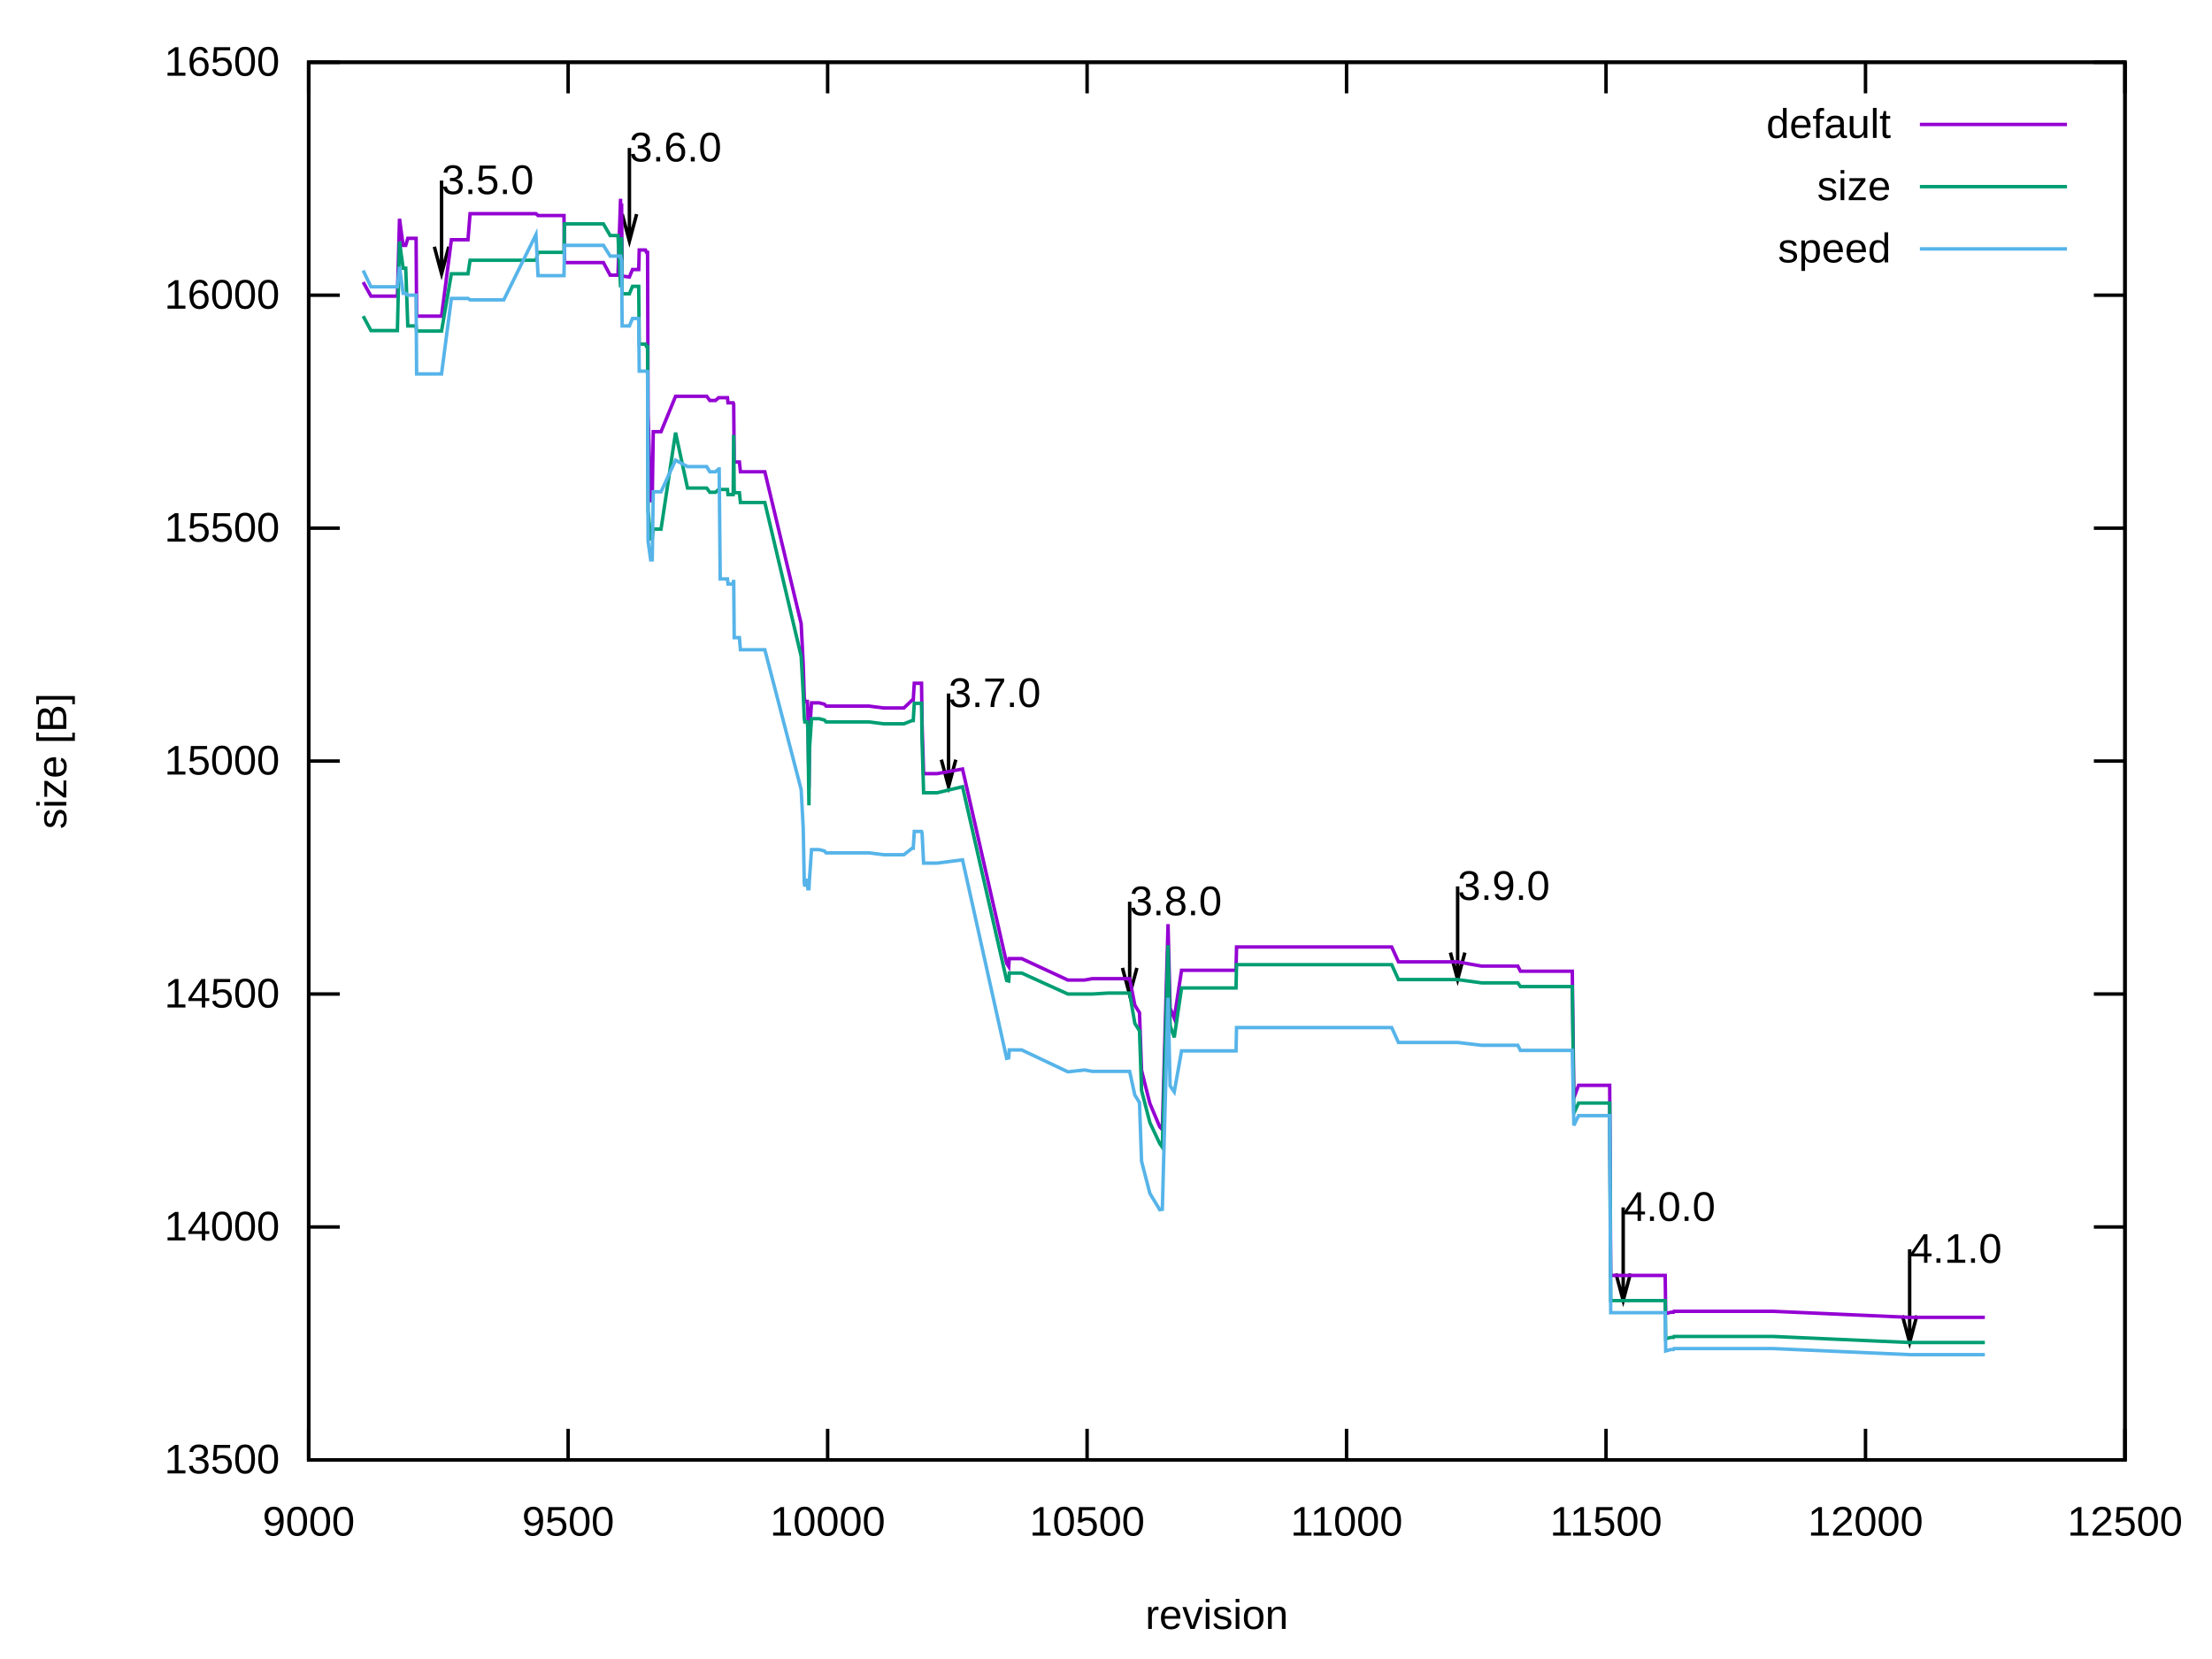
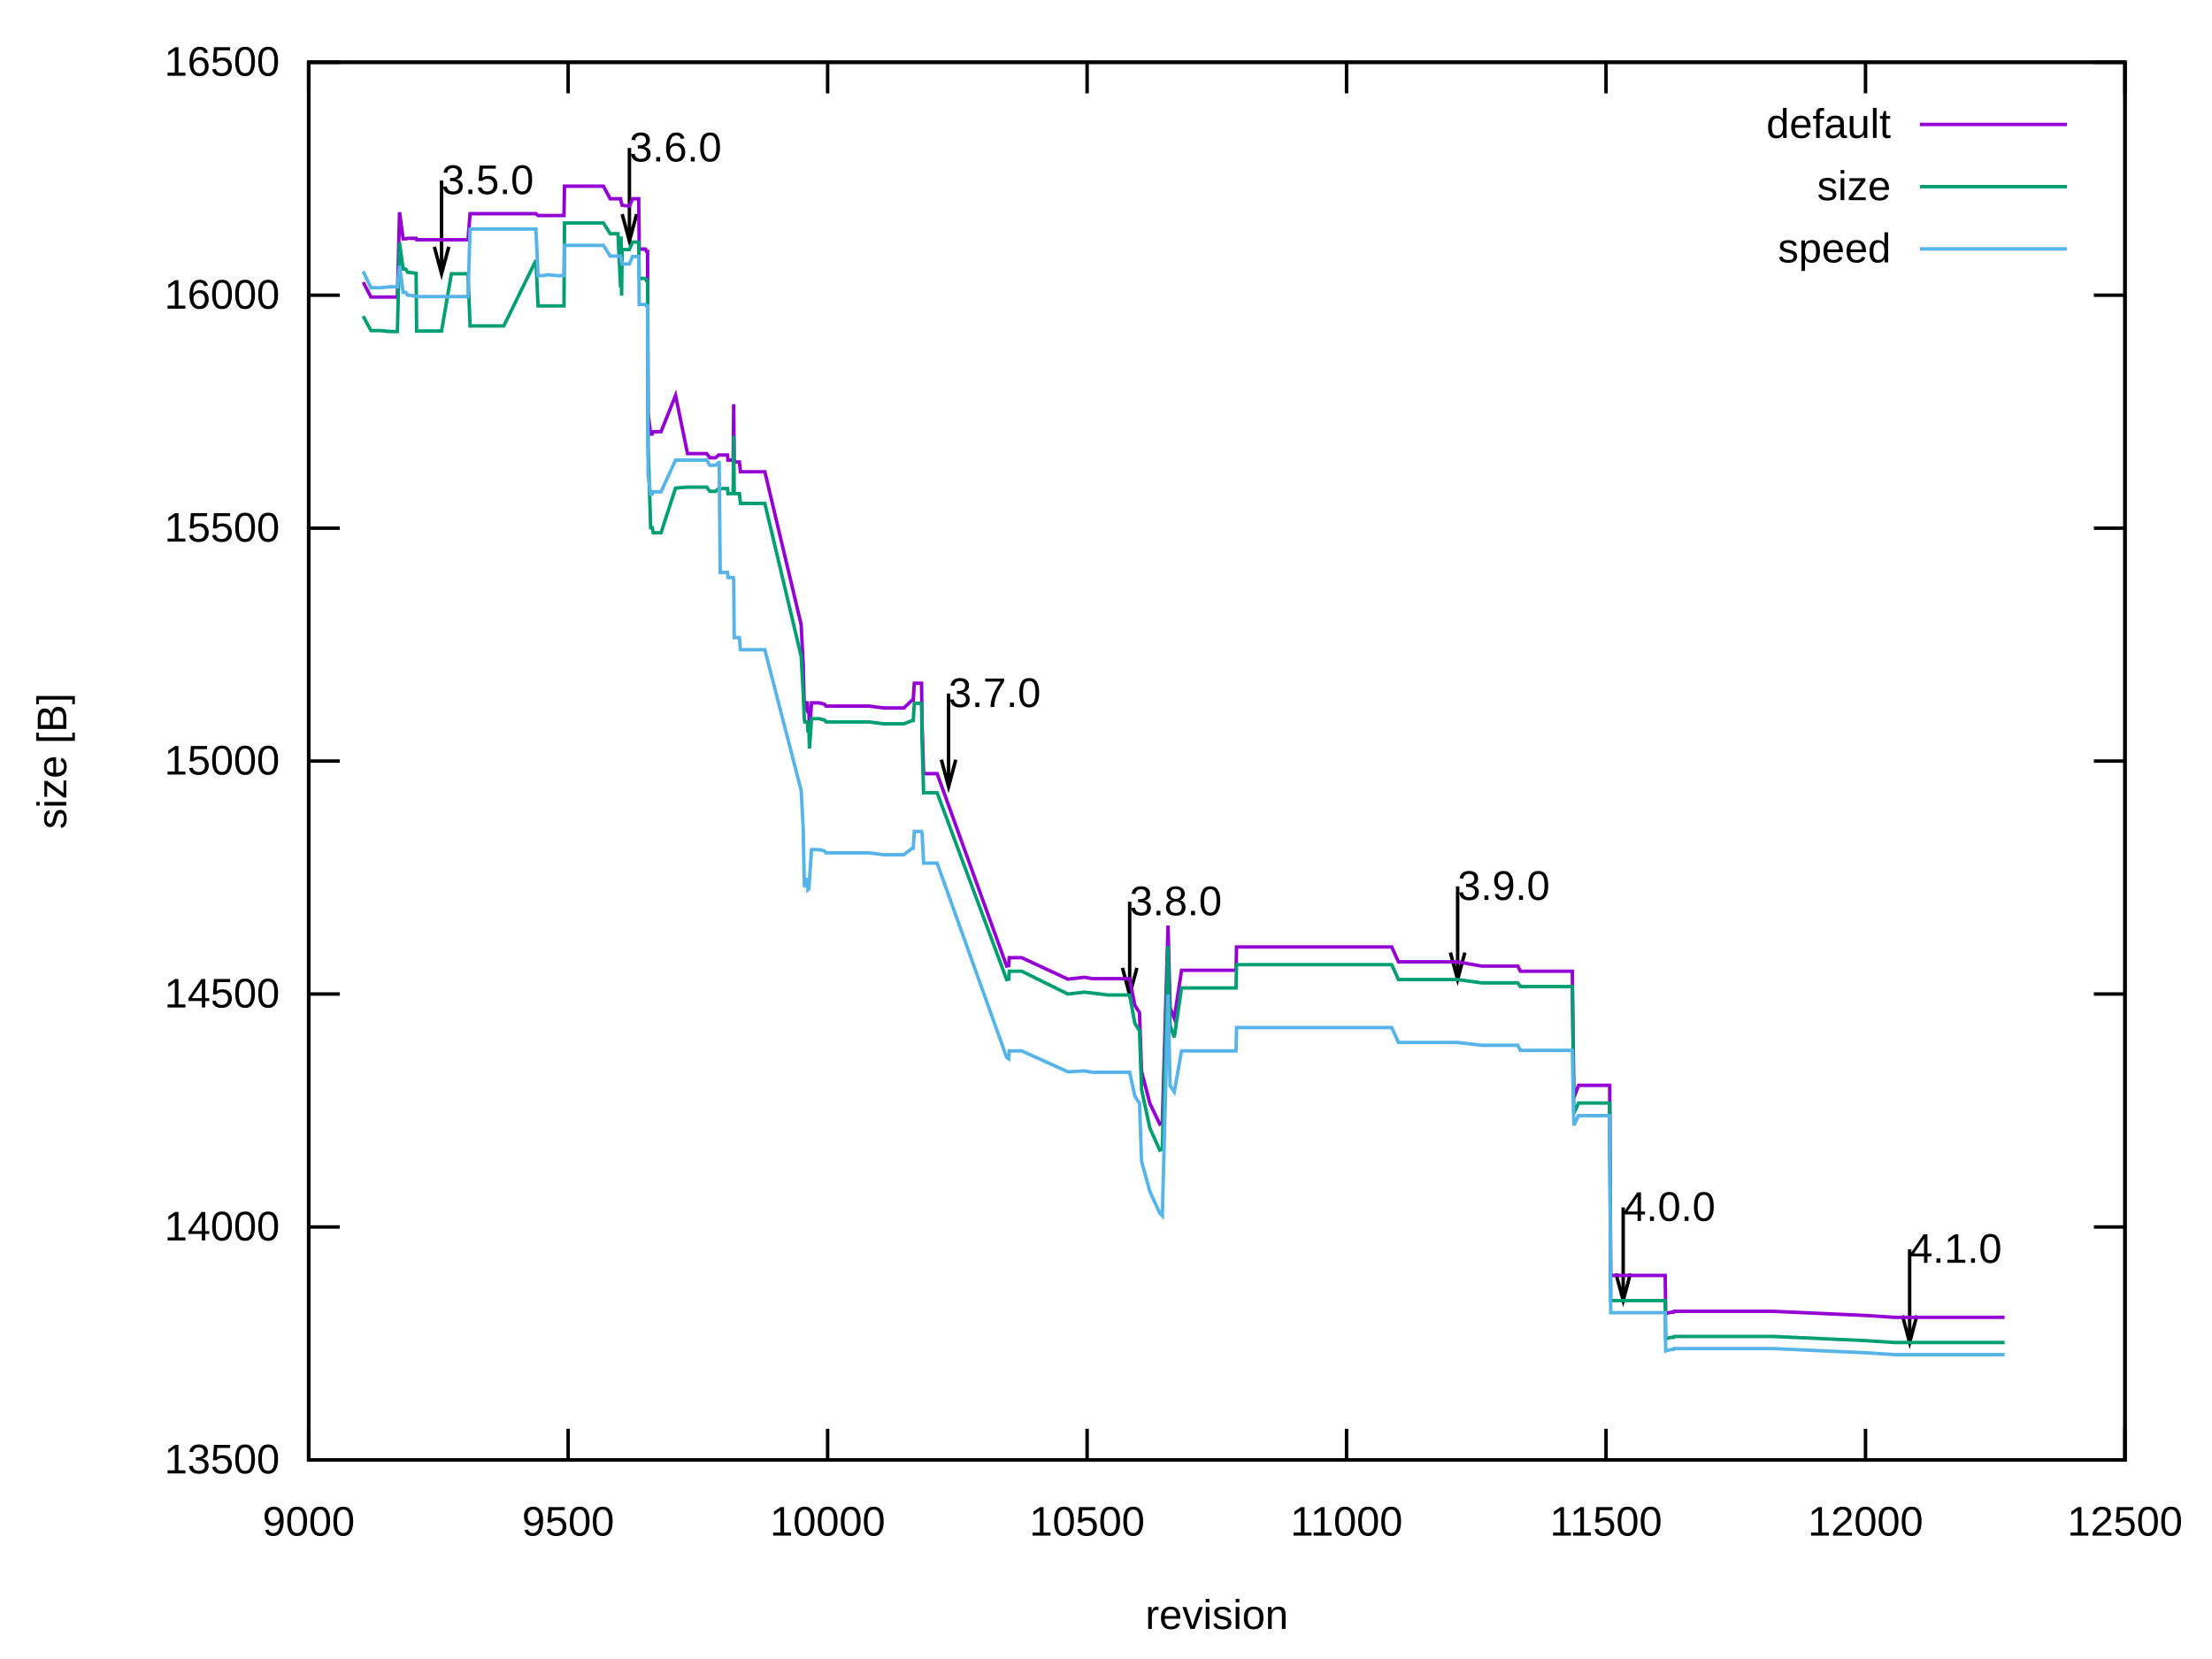
<svg xmlns="http://www.w3.org/2000/svg" xmlns:xlink="http://www.w3.org/1999/xlink" width="640" height="480" viewBox="0 0 640 480">
  <g id="gnuplot_canvas">
    <rect x="0" y="0" width="640" height="480" fill="none" />
    <defs>
      <circle id="gpDot" r="0.5" stroke-width="0.5" stroke="currentColor" />
      <path id="gpPt0" stroke-width="0.222" stroke="currentColor" d="M-1,0 h2 M0,-1 v2" />
      <path id="gpPt1" stroke-width="0.222" stroke="currentColor" d="M-1,-1 L1,1 M1,-1 L-1,1" />
      <path id="gpPt2" stroke-width="0.222" stroke="currentColor" d="M-1,0 L1,0 M0,-1 L0,1 M-1,-1 L1,1 M-1,1 L1,-1" />
      <rect id="gpPt3" stroke-width="0.222" stroke="currentColor" x="-1" y="-1" width="2" height="2" />
      <rect id="gpPt4" stroke-width="0.222" stroke="currentColor" fill="currentColor" x="-1" y="-1" width="2" height="2" />
      <circle id="gpPt5" stroke-width="0.222" stroke="currentColor" cx="0" cy="0" r="1" />
      <use xlink:href="#gpPt5" id="gpPt6" fill="currentColor" stroke="none" />
      <path id="gpPt7" stroke-width="0.222" stroke="currentColor" d="M0,-1.33 L-1.33,0.67 L1.33,0.67 z" />
      <use xlink:href="#gpPt7" id="gpPt8" fill="currentColor" stroke="none" />
      <use xlink:href="#gpPt7" id="gpPt9" stroke="currentColor" transform="rotate(180)" />
      <use xlink:href="#gpPt9" id="gpPt10" fill="currentColor" stroke="none" />
      <use xlink:href="#gpPt3" id="gpPt11" stroke="currentColor" transform="rotate(45)" />
      <use xlink:href="#gpPt11" id="gpPt12" fill="currentColor" stroke="none" />
      <path id="gpPt13" stroke-width="0.222" stroke="currentColor" d="M0,1.330 L1.265,0.411 L0.782,-1.067 L-0.782,-1.076 L-1.265,0.411 z" />
      <use xlink:href="#gpPt13" id="gpPt14" fill="currentColor" stroke="none" />
      <filter id="textbox" filterUnits="objectBoundingBox" x="0" y="0" height="1" width="1">
        <feFlood flood-color="white" flood-opacity="1" result="bgnd" />
        <feComposite in="SourceGraphic" in2="bgnd" operator="atop" />
      </filter>
      <filter id="greybox" filterUnits="objectBoundingBox" x="0" y="0" height="1" width="1">
        <feFlood flood-color="lightgrey" flood-opacity="1" result="grey" />
        <feComposite in="SourceGraphic" in2="grey" operator="atop" />
      </filter>
    </defs>
    <g fill="none" color="white" stroke="currentColor" stroke-width="1.00" stroke-linecap="butt" stroke-linejoin="miter">
</g>
    <g fill="none" color="black" stroke="currentColor" stroke-width="1.00" stroke-linecap="butt" stroke-linejoin="miter">
      <path stroke="black" d="M89.31,422.40 L98.31,422.40 M614.82,422.40 L605.82,422.40  " />
      <g transform="translate(80.92,426.30)" stroke="none" fill="black" font-family="Arial" font-size="12.00" text-anchor="end">
        <text>
          <tspan font-family="Arial"> 13500</tspan>
        </text>
      </g>
    </g>
    <g fill="none" color="black" stroke="currentColor" stroke-width="1.00" stroke-linecap="butt" stroke-linejoin="miter">
      <path stroke="black" d="M89.31,355.00 L98.31,355.00 M614.82,355.00 L605.82,355.00  " />
      <g transform="translate(80.92,358.90)" stroke="none" fill="black" font-family="Arial" font-size="12.00" text-anchor="end">
        <text>
          <tspan font-family="Arial"> 14000</tspan>
        </text>
      </g>
    </g>
    <g fill="none" color="black" stroke="currentColor" stroke-width="1.00" stroke-linecap="butt" stroke-linejoin="miter">
      <path stroke="black" d="M89.31,287.60 L98.31,287.60 M614.82,287.60 L605.82,287.60  " />
      <g transform="translate(80.92,291.50)" stroke="none" fill="black" font-family="Arial" font-size="12.00" text-anchor="end">
        <text>
          <tspan font-family="Arial"> 14500</tspan>
        </text>
      </g>
    </g>
    <g fill="none" color="black" stroke="currentColor" stroke-width="1.00" stroke-linecap="butt" stroke-linejoin="miter">
      <path stroke="black" d="M89.31,220.20 L98.31,220.20 M614.82,220.20 L605.82,220.20  " />
      <g transform="translate(80.92,224.10)" stroke="none" fill="black" font-family="Arial" font-size="12.00" text-anchor="end">
        <text>
          <tspan font-family="Arial"> 15000</tspan>
        </text>
      </g>
    </g>
    <g fill="none" color="black" stroke="currentColor" stroke-width="1.00" stroke-linecap="butt" stroke-linejoin="miter">
      <path stroke="black" d="M89.31,152.81 L98.31,152.81 M614.82,152.81 L605.82,152.81  " />
      <g transform="translate(80.92,156.71)" stroke="none" fill="black" font-family="Arial" font-size="12.00" text-anchor="end">
        <text>
          <tspan font-family="Arial"> 15500</tspan>
        </text>
      </g>
    </g>
    <g fill="none" color="black" stroke="currentColor" stroke-width="1.00" stroke-linecap="butt" stroke-linejoin="miter">
      <path stroke="black" d="M89.31,85.41 L98.31,85.41 M614.82,85.41 L605.82,85.41  " />
      <g transform="translate(80.92,89.31)" stroke="none" fill="black" font-family="Arial" font-size="12.00" text-anchor="end">
        <text>
          <tspan font-family="Arial"> 16000</tspan>
        </text>
      </g>
    </g>
    <g fill="none" color="black" stroke="currentColor" stroke-width="1.00" stroke-linecap="butt" stroke-linejoin="miter">
      <path stroke="black" d="M89.31,18.01 L98.31,18.01 M614.82,18.01 L605.82,18.01  " />
      <g transform="translate(80.92,21.91)" stroke="none" fill="black" font-family="Arial" font-size="12.00" text-anchor="end">
        <text>
          <tspan font-family="Arial"> 16500</tspan>
        </text>
      </g>
    </g>
    <g fill="none" color="black" stroke="currentColor" stroke-width="1.00" stroke-linecap="butt" stroke-linejoin="miter">
      <path stroke="black" d="M89.31,422.40 L89.31,413.40 M89.31,18.01 L89.31,27.01  " />
      <g transform="translate(89.31,444.30)" stroke="none" fill="black" font-family="Arial" font-size="12.00" text-anchor="middle">
        <text>
          <tspan font-family="Arial"> 9000</tspan>
        </text>
      </g>
    </g>
    <g fill="none" color="black" stroke="currentColor" stroke-width="1.00" stroke-linecap="butt" stroke-linejoin="miter">
      <path stroke="black" d="M164.38,422.40 L164.38,413.40 M164.38,18.01 L164.38,27.01  " />
      <g transform="translate(164.38,444.30)" stroke="none" fill="black" font-family="Arial" font-size="12.00" text-anchor="middle">
        <text>
          <tspan font-family="Arial"> 9500</tspan>
        </text>
      </g>
    </g>
    <g fill="none" color="black" stroke="currentColor" stroke-width="1.00" stroke-linecap="butt" stroke-linejoin="miter">
      <path stroke="black" d="M239.46,422.40 L239.46,413.40 M239.46,18.01 L239.46,27.01  " />
      <g transform="translate(239.46,444.30)" stroke="none" fill="black" font-family="Arial" font-size="12.00" text-anchor="middle">
        <text>
          <tspan font-family="Arial"> 10000</tspan>
        </text>
      </g>
    </g>
    <g fill="none" color="black" stroke="currentColor" stroke-width="1.00" stroke-linecap="butt" stroke-linejoin="miter">
      <path stroke="black" d="M314.53,422.40 L314.53,413.40 M314.53,18.01 L314.53,27.01  " />
      <g transform="translate(314.53,444.30)" stroke="none" fill="black" font-family="Arial" font-size="12.00" text-anchor="middle">
        <text>
          <tspan font-family="Arial"> 10500</tspan>
        </text>
      </g>
    </g>
    <g fill="none" color="black" stroke="currentColor" stroke-width="1.00" stroke-linecap="butt" stroke-linejoin="miter">
      <path stroke="black" d="M389.60,422.40 L389.60,413.40 M389.60,18.01 L389.60,27.01  " />
      <g transform="translate(389.60,444.30)" stroke="none" fill="black" font-family="Arial" font-size="12.00" text-anchor="middle">
        <text>
          <tspan font-family="Arial"> 11000</tspan>
        </text>
      </g>
    </g>
    <g fill="none" color="black" stroke="currentColor" stroke-width="1.00" stroke-linecap="butt" stroke-linejoin="miter">
      <path stroke="black" d="M464.67,422.40 L464.67,413.40 M464.67,18.01 L464.67,27.01  " />
      <g transform="translate(464.67,444.30)" stroke="none" fill="black" font-family="Arial" font-size="12.00" text-anchor="middle">
        <text>
          <tspan font-family="Arial"> 11500</tspan>
        </text>
      </g>
    </g>
    <g fill="none" color="black" stroke="currentColor" stroke-width="1.00" stroke-linecap="butt" stroke-linejoin="miter">
      <path stroke="black" d="M539.75,422.40 L539.75,413.40 M539.75,18.01 L539.75,27.01  " />
      <g transform="translate(539.75,444.30)" stroke="none" fill="black" font-family="Arial" font-size="12.00" text-anchor="middle">
        <text>
          <tspan font-family="Arial"> 12000</tspan>
        </text>
      </g>
    </g>
    <g fill="none" color="black" stroke="currentColor" stroke-width="1.00" stroke-linecap="butt" stroke-linejoin="miter">
      <path stroke="black" d="M614.82,422.40 L614.82,413.40 M614.82,18.01 L614.82,27.01  " />
      <g transform="translate(614.82,444.30)" stroke="none" fill="black" font-family="Arial" font-size="12.00" text-anchor="middle">
        <text>
          <tspan font-family="Arial"> 12500</tspan>
        </text>
      </g>
    </g>
    <g fill="none" color="black" stroke="currentColor" stroke-width="1.00" stroke-linecap="butt" stroke-linejoin="miter">
</g>
    <g fill="none" color="black" stroke="currentColor" stroke-width="1.00" stroke-linecap="butt" stroke-linejoin="miter">
      <path stroke="black" d="M89.31,18.01 L89.31,422.40 L614.82,422.40 L614.82,18.01 L89.31,18.01 Z  " />
      <g transform="translate(127.75,56.15)" stroke="none" fill="black" font-family="Arial" font-size="12.00" text-anchor="start">
        <text>
          <tspan font-family="Arial">3.5.0</tspan>
        </text>
      </g>
      <g transform="translate(182.10,46.71)" stroke="none" fill="black" font-family="Arial" font-size="12.00" text-anchor="start">
        <text>
          <tspan font-family="Arial">3.6.0</tspan>
        </text>
      </g>
      <g transform="translate(274.44,204.56)" stroke="none" fill="black" font-family="Arial" font-size="12.00" text-anchor="start">
        <text>
          <tspan font-family="Arial">3.7.0</tspan>
        </text>
      </g>
      <g transform="translate(326.84,264.81)" stroke="none" fill="black" font-family="Arial" font-size="12.00" text-anchor="start">
        <text>
          <tspan font-family="Arial">3.8.0</tspan>
        </text>
      </g>
      <g transform="translate(421.73,260.37)" stroke="none" fill="black" font-family="Arial" font-size="12.00" text-anchor="start">
        <text>
          <tspan font-family="Arial">3.9.0</tspan>
        </text>
      </g>
      <g transform="translate(469.63,353.24)" stroke="none" fill="black" font-family="Arial" font-size="12.00" text-anchor="start">
        <text>
          <tspan font-family="Arial">4.0.0</tspan>
        </text>
      </g>
      <g transform="translate(552.51,365.37)" stroke="none" fill="black" font-family="Arial" font-size="12.00" text-anchor="start">
        <text>
          <tspan font-family="Arial">4.1.0</tspan>
        </text>
      </g>
      <path stroke="black" d="M125.67,71.39 L127.76,79.20 L129.85,71.39 M127.76,52.24 L127.76,79.20 M180.02,61.95 L182.11,69.76 L184.20,61.95   M182.11,42.80 L182.11,69.76 M272.36,219.80 L274.45,227.61 L276.54,219.80 M274.45,200.65 L274.45,227.61 M324.76,280.05   L326.85,287.86 L328.94,280.05 M326.85,260.90 L326.85,287.86 M419.65,275.61 L421.74,283.41 L423.83,275.61 M421.74,256.46   L421.74,283.41 M467.55,368.48 L469.64,376.29 L471.73,368.48 M469.64,349.33 L469.64,376.29 M550.43,380.61 L552.52,388.42   L554.61,380.61 M552.52,361.46 L552.52,388.42  " />
    </g>
    <g fill="none" color="black" stroke="currentColor" stroke-width="1.00" stroke-linecap="butt" stroke-linejoin="miter">
      <g transform="translate(19.18,220.21) rotate(270)" stroke="none" fill="black" font-family="Arial" font-size="12.00" text-anchor="middle">
        <text>
          <tspan font-family="Arial">size [B]</tspan>
        </text>
      </g>
    </g>
    <g fill="none" color="black" stroke="currentColor" stroke-width="1.00" stroke-linecap="butt" stroke-linejoin="miter">
      <g transform="translate(352.06,471.30)" stroke="none" fill="black" font-family="Arial" font-size="12.00" text-anchor="middle">
        <text>
          <tspan font-family="Arial">revision</tspan>
        </text>
      </g>
    </g>
    <g fill="none" color="black" stroke="currentColor" stroke-width="1.00" stroke-linecap="butt" stroke-linejoin="miter">
</g>
    <g id="gnuplot_plot_1">
      <g fill="none" color="black" stroke="currentColor" stroke-width="1.00" stroke-linecap="butt" stroke-linejoin="miter">
        <g transform="translate(547.09,39.91)" stroke="none" fill="black" font-family="Arial" font-size="12.00" text-anchor="end">
          <text>
            <tspan font-family="Arial">default</tspan>
          </text>
        </g>
      </g>
      <g fill="none" color="black" stroke="currentColor" stroke-width="1.00" stroke-linecap="butt" stroke-linejoin="miter">
-         <path stroke="rgb(148,   0, 211)" d="M555.48,36.01 L598.04,36.01 M105.08,81.63 L107.33,85.68 L107.93,85.68 L108.38,85.68 L110.03,85.68 L112.88,85.68   L114.98,85.68 L115.59,63.30 L116.64,70.99 L117.39,70.99 L117.99,68.96 L118.29,68.96 L120.39,68.96 L120.54,91.47   L122.04,91.47 L124.29,91.47 L127.75,91.47 L130.60,69.37 L133.00,69.37 L135.40,69.37 L136.01,61.82 L137.21,61.82   L142.46,61.82 L145.76,61.82 L155.07,61.82 L155.67,62.36 L156.12,62.36 L157.18,62.36 L158.53,62.36 L161.08,62.36   L162.43,62.36 L163.18,62.36 L163.33,75.97 L164.08,75.97 L167.54,75.97 L170.39,75.97 L171.89,75.97 L174.59,75.97   L176.54,79.61 L177.75,79.61 L178.80,79.61 L179.55,57.51 L179.70,80.96 L179.85,58.85 L180.00,79.88 L182.10,80.15   L183.00,77.99 L184.20,77.99 L184.65,77.99 L184.80,77.99 L184.95,72.33 L185.10,72.33 L185.40,72.33 L186.15,72.33   L186.30,72.33 L186.75,72.33 L187.05,73.01 L187.36,73.01 L187.51,119.92 L188.26,144.85 L188.71,144.85 L189.01,124.90   L189.16,124.90 L189.31,124.90 L191.26,124.90 L195.46,114.66 L198.92,114.66 L200.42,114.66 L201.47,114.66 L202.07,114.66   L203.57,114.66 L204.02,114.66 L204.17,114.66 L204.32,114.66 L204.47,114.66 L205.37,115.87 L207.02,115.87 L207.93,115.06   L208.08,115.06 L208.38,115.06 L208.98,115.06 L209.88,115.06 L210.48,115.06 L210.63,116.55 L211.68,116.55 L212.13,116.55   L212.28,116.95 L212.43,133.67 L213.93,133.67 L214.23,136.50 L214.83,136.50 L221.29,136.50 L231.80,180.44 L232.40,192.17   L232.70,201.87 L232.85,202.95 L233.60,202.95 L233.75,205.92 L234.05,227.89 L234.20,211.98 L234.80,203.36 L235.85,203.36   L237.05,203.36 L238.55,203.76 L239.01,204.30 L239.46,204.30 L242.01,204.30 L246.66,204.30 L248.16,204.30 L249.82,204.30   L250.27,204.30 L251.02,204.30 L251.47,204.30 L255.67,204.84 L258.07,204.84 L261.53,204.84 L263.93,202.55 L264.23,202.55   L264.53,197.69 L265.58,197.69 L266.63,197.69 L266.78,209.42 L267.23,223.84 L268.28,223.84 L270.84,223.84 L271.14,223.84   L278.49,222.50 L291.26,278.71 L291.86,279.65 L292.01,277.36 L294.41,277.36 L294.56,277.36 L295.61,277.36 L308.97,283.56   L313.78,283.56 L316.03,283.16 L320.53,283.16 L323.24,283.16 L326.84,283.16 L328.34,290.84 L329.69,293.00 L330.29,309.71   L332.70,319.28 L335.55,326.02 L336.30,326.83 L337.95,267.38 L338.55,291.65 L339.75,294.61 L341.86,280.73 L355.82,280.73   L356.87,280.73 L357.47,280.73 L357.62,280.73 L357.77,273.99 L358.07,273.99 L359.57,273.99 L374.59,273.99 L383.60,273.99   L385.70,273.99 L402.66,273.99 L404.62,278.30 L412.12,278.30 L421.73,278.30 L428.64,279.52 L439.15,279.52 L439.90,281.00   L445.31,281.00 L454.91,281.00 L455.37,317.66 L456.72,314.02 L465.73,314.02 L466.03,369.02 L469.63,369.02 L477.59,369.02   L481.79,369.02 L481.94,380.07 L483.44,379.67 L484.19,379.67 L484.34,379.40 L485.24,379.40 L485.39,379.40 L498.01,379.40   L513.02,379.40 L552.51,381.15 L554.46,381.15 L556.86,381.15 L557.91,381.15 L561.67,381.15 L563.62,381.15 L565.57,381.15   L571.43,381.15 L574.28,381.15  " />
+         <path stroke="rgb(148,   0, 211)" d="M555.48,36.01 L598.04,36.01 M105.08,81.63 L107.33,85.95 L107.93,85.95 L108.38,85.95 L110.03,85.95 L112.88,85.95   L114.98,85.95 L115.59,61.41 L116.64,69.10 L117.39,69.10 L117.99,68.96 L118.29,68.96 L120.39,68.96 L120.54,69.37   L122.04,69.37 L124.29,69.37 L127.75,69.37 L130.60,69.37 L133.00,69.37 L135.40,69.37 L136.01,61.82 L137.21,61.82   L142.46,61.82 L145.76,61.82 L155.07,61.82 L155.67,62.36 L156.12,62.36 L157.18,62.36 L158.53,62.36 L161.08,62.36   L162.43,62.36 L163.18,62.36 L163.33,53.87 L164.08,53.87 L167.54,53.87 L170.39,53.87 L171.89,53.87 L174.59,53.87   L176.54,57.51 L177.75,57.51 L178.80,57.51 L179.55,57.51 L179.70,58.31 L179.85,58.85 L180.00,59.39 L182.10,59.66   L183.00,57.51 L184.20,57.51 L184.65,57.51 L184.80,57.51 L184.95,72.06 L185.10,72.06 L185.40,72.06 L186.15,72.06   L186.30,72.06 L186.75,72.06 L187.05,72.74 L187.36,72.74 L187.51,119.65 L188.26,125.58 L188.71,125.58 L189.01,124.90   L189.16,124.90 L189.31,124.90 L191.26,124.90 L195.46,114.39 L198.92,131.24 L200.42,131.24 L201.47,131.24 L202.07,131.24   L203.57,131.24 L204.02,131.24 L204.17,131.24 L204.32,131.24 L204.47,131.24 L205.37,132.45 L207.02,132.45 L207.93,131.64   L208.08,131.64 L208.38,131.64 L208.98,131.64 L209.88,131.64 L210.48,131.64 L210.63,133.13 L211.68,133.13 L212.13,133.13   L212.28,116.95 L212.43,133.67 L213.93,133.67 L214.23,136.50 L214.83,136.50 L221.29,136.50 L231.80,180.71 L232.40,192.44   L232.70,204.57 L232.85,205.65 L233.60,202.95 L233.75,205.92 L234.05,205.92 L234.20,211.98 L234.80,203.36 L235.85,203.36   L237.05,203.36 L238.55,203.76 L239.01,204.30 L239.46,204.30 L242.01,204.30 L246.66,204.30 L248.16,204.30 L249.82,204.30   L250.27,204.30 L251.02,204.30 L251.47,204.30 L255.67,204.84 L258.07,204.84 L261.53,204.84 L263.93,202.55 L264.23,202.55   L264.53,197.69 L265.58,197.69 L266.63,197.69 L266.78,209.42 L267.23,223.84 L268.28,223.84 L270.84,223.84 L271.14,223.84   L291.26,279.52 L291.86,279.38 L292.01,277.09 L294.41,277.09 L294.56,277.09 L295.61,277.09 L308.97,283.29 L313.78,282.75   L316.03,283.16 L320.53,283.16 L323.24,283.16 L326.84,283.16 L328.34,290.84 L329.69,293.00 L330.29,309.98 L332.70,319.28   L335.55,325.21 L336.30,324.67 L337.95,267.79 L338.55,291.65 L339.75,294.61 L341.86,280.73 L355.82,280.73 L356.87,280.73   L357.47,280.73 L357.62,280.73 L357.77,273.99 L358.07,273.99 L359.57,273.99 L374.59,273.99 L383.60,273.99 L385.70,273.99   L402.66,273.99 L404.62,278.30 L412.12,278.30 L421.73,278.30 L428.64,279.52 L439.15,279.52 L439.90,281.00 L445.31,281.00   L454.91,281.00 L455.37,317.66 L456.72,314.02 L465.73,314.02 L466.03,369.02 L469.63,369.02 L477.59,369.02 L481.79,369.02   L481.94,380.07 L483.44,379.67 L484.19,379.67 L484.34,379.40 L485.24,379.40 L485.39,379.40 L498.01,379.40 L513.02,379.40   L539.90,380.61 L548.16,381.15 L552.51,381.15 L554.46,381.15 L554.76,381.15 L555.06,381.15 L555.66,381.15 L556.11,381.15   L556.86,381.15 L557.91,381.15 L561.67,381.15 L563.62,381.15 L565.57,381.15 L571.43,381.15 L574.28,381.15 L576.38,381.15   L578.48,381.15 L579.99,381.15  " />
      </g>
    </g>
    <g id="gnuplot_plot_2">
      <g fill="none" color="black" stroke="currentColor" stroke-width="1.00" stroke-linecap="butt" stroke-linejoin="miter">
        <g transform="translate(547.09,57.91)" stroke="none" fill="black" font-family="Arial" font-size="12.00" text-anchor="end">
          <text>
            <tspan font-family="Arial">size</tspan>
          </text>
        </g>
      </g>
      <g fill="none" color="black" stroke="currentColor" stroke-width="1.00" stroke-linecap="butt" stroke-linejoin="miter">
-         <path stroke="rgb(  0, 158, 115)" d="M555.48,54.01 L598.04,54.01 M105.08,91.47 L107.33,95.65 L107.93,95.65 L108.38,95.65 L110.03,95.65 L112.88,95.65   L114.98,95.65 L115.59,69.91 L116.64,77.59 L117.39,77.59 L117.99,94.30 L118.29,94.30 L120.39,94.30 L120.54,95.79   L122.04,95.79 L124.29,95.79 L127.75,95.79 L130.60,79.21 L133.00,79.21 L135.40,79.21 L136.01,75.30 L137.21,75.30   L142.46,75.30 L145.76,75.30 L155.07,75.30 L155.67,73.01 L156.12,73.01 L157.18,73.01 L158.53,73.01 L161.08,73.01   L162.43,73.01 L163.18,73.01 L163.33,64.78 L164.08,64.78 L167.54,64.78 L170.39,64.78 L171.89,64.78 L174.59,64.78   L176.54,68.15 L177.75,68.15 L178.80,68.15 L179.55,83.12 L179.70,68.69 L179.85,69.23 L180.00,85.00 L182.10,85.00   L183.00,82.85 L184.20,82.85 L184.65,82.85 L184.80,82.85 L184.95,99.56 L185.10,99.56 L185.40,99.56 L186.15,99.56   L186.30,99.56 L186.75,99.56 L187.05,100.24 L187.36,100.24 L187.51,147.82 L188.26,155.91 L188.71,155.91 L189.01,153.08   L189.16,153.08 L189.31,153.08 L191.26,153.08 L195.46,125.17 L198.92,141.21 L200.42,141.21 L201.47,141.21 L202.07,141.21   L203.57,141.21 L204.02,141.21 L204.17,141.21 L204.32,141.21 L204.47,141.21 L205.37,142.43 L207.02,142.43 L207.93,141.62   L208.08,141.62 L208.38,141.62 L208.98,141.62 L209.88,141.62 L210.48,141.62 L210.63,143.10 L211.68,143.10 L212.13,143.10   L212.28,125.85 L212.43,142.56 L213.93,142.56 L214.23,145.39 L214.83,145.39 L221.29,145.39 L231.80,189.88 L232.40,200.66   L232.70,207.80 L232.85,208.88 L233.60,208.88 L233.75,211.44 L234.05,233.01 L234.20,216.84 L234.80,207.94 L235.85,207.94   L237.05,207.94 L238.55,208.34 L239.01,208.88 L239.46,208.88 L242.01,208.88 L246.66,208.88 L248.16,208.88 L249.82,208.88   L250.27,208.88 L251.02,208.88 L251.47,208.88 L255.67,209.42 L258.07,209.42 L261.53,209.42 L263.93,208.48 L264.23,208.48   L264.53,203.49 L265.58,203.49 L266.63,203.49 L266.78,214.27 L267.23,229.37 L268.28,229.37 L270.84,229.37 L271.14,229.37   L278.49,227.62 L291.26,283.69 L291.86,283.83 L292.01,281.54 L294.41,281.54 L294.56,281.54 L295.61,281.54 L308.97,287.60   L313.78,287.60 L316.03,287.60 L320.53,287.33 L323.24,287.33 L326.84,287.33 L328.34,296.10 L329.69,298.25 L330.29,315.51   L332.70,324.81 L335.55,330.87 L336.30,331.95 L337.95,273.45 L338.55,296.77 L339.75,300.14 L341.86,285.85 L355.82,285.85   L356.87,285.85 L357.47,285.85 L357.62,285.85 L357.77,279.11 L358.07,279.11 L359.57,279.11 L374.59,279.11 L383.60,279.11   L385.70,279.11 L402.66,279.11 L404.62,283.42 L412.12,283.42 L421.73,283.42 L428.64,284.37 L439.15,284.37 L439.90,285.45   L445.31,285.45 L454.91,285.45 L455.37,322.11 L456.72,319.15 L465.73,319.15 L466.03,376.30 L469.63,376.30 L477.59,376.30   L481.79,376.30 L481.94,387.35 L483.44,386.95 L484.19,386.95 L484.34,386.68 L485.24,386.68 L485.39,386.68 L498.01,386.68   L513.02,386.68 L552.51,388.43 L554.46,388.43 L556.86,388.43 L557.91,388.43 L561.67,388.43 L563.62,388.43 L565.57,388.43   L571.43,388.43 L574.28,388.43  " />
+         <path stroke="rgb(  0, 158, 115)" d="M555.48,54.01 L598.04,54.01 M105.08,91.47 L107.33,95.65 L107.93,95.65 L108.38,95.65 L110.03,95.65 L112.88,95.92   L114.98,95.92 L115.59,70.18 L116.64,77.86 L117.39,77.86 L117.99,78.80 L118.29,78.80 L120.39,79.07 L120.54,95.79   L122.04,95.79 L124.29,95.79 L127.75,95.79 L130.60,79.21 L133.00,79.21 L135.40,79.21 L136.01,94.30 L137.21,94.30   L142.46,94.30 L145.76,94.30 L155.07,75.30 L155.67,88.51 L156.12,88.51 L157.18,88.51 L158.53,88.51 L161.08,88.51   L162.43,88.51 L163.18,88.51 L163.33,64.51 L164.08,64.51 L167.54,64.51 L170.39,64.51 L171.89,64.51 L174.59,64.51   L176.54,67.62 L177.75,67.62 L178.80,67.62 L179.55,83.12 L179.70,68.42 L179.85,85.54 L180.00,72.20 L182.10,72.20   L183.00,70.04 L184.20,70.04 L184.65,70.04 L184.80,70.04 L184.95,80.56 L185.10,80.56 L185.40,80.56 L186.15,80.56   L186.30,80.56 L186.75,80.56 L187.05,81.23 L187.36,81.23 L187.51,128.81 L188.26,152.67 L188.71,152.67 L189.01,154.15   L189.16,154.15 L189.31,154.15 L191.26,154.15 L195.46,141.21 L198.92,140.94 L200.42,140.94 L201.47,140.94 L202.07,140.94   L203.57,140.94 L204.02,140.94 L204.17,140.94 L204.32,140.94 L204.47,140.94 L205.37,142.16 L207.02,142.16 L207.93,141.35   L208.08,141.35 L208.38,141.35 L208.98,141.35 L209.88,141.35 L210.48,141.35 L210.63,142.83 L211.68,142.83 L212.13,142.83   L212.28,126.12 L212.43,142.83 L213.93,142.83 L214.23,145.66 L214.83,145.66 L221.29,145.66 L231.80,189.88 L232.40,200.66   L232.70,207.80 L232.85,208.88 L233.60,208.88 L233.75,211.44 L234.05,211.44 L234.20,216.57 L234.80,207.94 L235.85,207.94   L237.05,207.94 L238.55,208.34 L239.01,208.88 L239.46,208.88 L242.01,208.88 L246.66,208.88 L248.16,208.88 L249.82,208.88   L250.27,208.88 L251.02,208.88 L251.47,208.88 L255.67,209.42 L258.07,209.42 L261.53,209.42 L263.93,208.48 L264.23,208.48   L264.53,203.49 L265.58,203.49 L266.63,203.49 L266.78,214.27 L267.23,229.37 L268.28,229.37 L270.84,229.37 L271.14,229.37   L291.26,283.42 L291.86,283.29 L292.01,281.00 L294.41,281.00 L294.56,281.00 L295.61,281.00 L308.97,287.60 L313.78,287.06   L316.03,287.33 L320.53,287.87 L323.24,287.87 L326.84,287.87 L328.34,296.10 L329.69,298.25 L330.29,315.24 L332.70,326.42   L335.55,332.76 L336.30,332.49 L337.95,273.72 L338.55,296.77 L339.75,300.14 L341.86,285.85 L355.82,285.85 L356.87,285.85   L357.47,285.85 L357.62,285.85 L357.77,279.11 L358.07,279.11 L359.57,279.11 L374.59,279.11 L383.60,279.11 L385.70,279.11   L402.66,279.11 L404.62,283.42 L412.12,283.42 L421.73,283.42 L428.64,284.37 L439.15,284.37 L439.90,285.45 L445.31,285.45   L454.91,285.45 L455.37,322.11 L456.72,319.15 L465.73,319.15 L466.03,376.30 L469.63,376.30 L477.59,376.30 L481.79,376.30   L481.94,387.35 L483.44,386.95 L484.19,386.95 L484.34,386.68 L485.24,386.68 L485.39,386.68 L498.01,386.68 L513.02,386.68   L539.90,387.89 L548.16,388.43 L552.51,388.43 L554.46,388.43 L554.76,388.43 L555.06,388.43 L555.66,388.43 L556.11,388.43   L556.86,388.43 L557.91,388.43 L561.67,388.43 L563.62,388.43 L565.57,388.43 L571.43,388.43 L574.28,388.43 L576.38,388.43   L578.48,388.43 L579.99,388.43  " />
      </g>
    </g>
    <g id="gnuplot_plot_3">
      <g fill="none" color="black" stroke="currentColor" stroke-width="1.00" stroke-linecap="butt" stroke-linejoin="miter">
        <g transform="translate(547.09,75.91)" stroke="none" fill="black" font-family="Arial" font-size="12.00" text-anchor="end">
          <text>
            <tspan font-family="Arial">speed</tspan>
          </text>
        </g>
      </g>
      <g fill="none" color="black" stroke="currentColor" stroke-width="1.00" stroke-linecap="butt" stroke-linejoin="miter">
-         <path stroke="rgb( 86, 180, 233)" d="M555.48,72.01 L598.04,72.01 M105.08,78.26 L107.33,82.98 L107.93,82.98 L108.38,82.98 L110.03,82.98 L112.88,82.98   L114.98,82.98 L115.59,77.19 L116.64,84.87 L117.39,84.87 L117.99,85.41 L118.29,85.41 L120.39,85.41 L120.54,108.19   L122.04,108.19 L124.29,108.19 L127.75,108.19 L130.60,86.35 L133.00,86.35 L135.40,86.35 L136.01,86.76 L137.21,86.76   L142.46,86.76 L145.76,86.76 L155.07,67.88 L155.67,79.75 L156.12,79.75 L157.18,79.75 L158.53,79.75 L161.08,79.75   L162.43,79.75 L163.18,79.75 L163.33,70.99 L164.08,70.99 L167.54,70.99 L170.39,70.99 L171.89,70.99 L174.59,70.99   L176.54,74.09 L177.75,74.09 L178.80,74.09 L179.55,74.09 L179.70,74.89 L179.85,75.43 L180.00,94.30 L182.10,94.30   L183.00,92.15 L184.20,92.15 L184.65,92.15 L184.80,92.15 L184.95,107.38 L185.10,107.38 L185.40,107.38 L186.15,107.38   L186.30,107.38 L186.75,107.38 L187.05,107.51 L187.36,107.51 L187.51,156.58 L188.26,161.97 L188.71,161.97 L189.01,142.29   L189.16,142.29 L189.31,142.29 L191.26,142.29 L195.46,133.13 L198.92,135.01 L200.42,135.01 L201.47,135.01 L202.07,135.01   L203.57,135.01 L204.02,135.01 L204.17,135.01 L204.32,135.01 L204.47,135.01 L205.37,136.50 L207.02,136.50 L207.93,135.69   L208.08,135.69 L208.38,167.50 L208.98,167.50 L209.88,167.50 L210.48,167.50 L210.63,168.98 L211.68,168.98 L212.13,168.98   L212.28,167.77 L212.43,184.48 L213.93,184.48 L214.23,187.99 L214.83,187.99 L221.29,187.99 L231.80,228.43 L232.40,239.62   L232.70,255.39 L232.85,256.47 L233.60,254.31 L233.75,257.14 L234.05,257.14 L234.20,254.44 L234.80,245.82 L235.85,245.82   L237.05,245.82 L238.55,246.22 L239.01,246.76 L239.46,246.76 L242.01,246.76 L246.66,246.76 L248.16,246.76 L249.82,246.76   L250.27,246.76 L251.02,246.76 L251.47,246.76 L255.67,247.30 L258.07,247.30 L261.53,247.30 L263.93,245.41 L264.23,245.41   L264.53,240.56 L265.58,240.56 L266.63,240.56 L266.78,240.96 L267.23,249.73 L268.28,249.73 L270.84,249.73 L271.14,249.73   L278.49,248.78 L291.26,306.21 L291.86,306.07 L292.01,303.78 L294.41,303.78 L294.56,303.78 L295.61,303.78 L308.97,310.11   L313.78,309.58 L316.03,309.98 L320.53,309.98 L323.24,309.98 L326.84,309.98 L328.34,316.85 L329.69,319.01 L330.29,336.00   L332.70,345.30 L335.55,350.01 L336.30,349.88 L337.95,288.68 L338.55,314.16 L339.75,315.91 L341.86,304.05 L355.82,304.05   L356.87,304.05 L357.47,304.05 L357.62,304.05 L357.77,297.31 L358.07,297.31 L359.57,297.31 L374.59,297.31 L383.60,297.31   L385.70,297.31 L402.66,297.31 L404.62,301.62 L412.12,301.62 L421.73,301.62 L428.64,302.43 L439.15,302.43 L439.90,303.91   L445.31,303.91 L454.91,303.91 L455.37,325.62 L456.72,322.79 L465.73,322.79 L466.03,379.80 L469.63,379.80 L477.59,379.80   L481.79,379.80 L481.94,390.86 L483.44,390.45 L484.19,390.45 L484.34,390.18 L485.24,390.18 L485.39,390.18 L498.01,390.18   L513.02,390.18 L552.51,391.94 L554.46,391.94 L556.86,391.94 L557.91,391.94 L561.67,391.94 L563.62,391.94 L565.57,391.94   L571.43,391.94 L574.28,391.94  " />
+         <path stroke="rgb( 86, 180, 233)" d="M555.48,72.01 L598.04,72.01 M105.08,78.53 L107.33,83.25 L107.93,83.25 L108.38,83.25 L110.03,83.25 L112.88,82.98   L114.98,82.98 L115.59,76.92 L116.64,84.60 L117.39,84.60 L117.99,85.41 L118.29,85.41 L120.39,85.68 L120.54,85.81   L122.04,85.81 L124.29,85.81 L127.75,85.81 L130.60,85.81 L133.00,85.81 L135.40,85.81 L136.01,66.27 L137.21,66.27   L142.46,66.27 L145.76,66.27 L155.07,66.27 L155.67,79.75 L156.12,79.75 L157.18,79.75 L158.53,79.48 L161.08,79.75   L162.43,79.75 L163.18,79.75 L163.33,70.99 L164.08,70.99 L167.54,70.99 L170.39,70.99 L171.89,70.99 L174.59,70.99   L176.54,74.09 L177.75,74.09 L178.80,74.09 L179.55,74.09 L179.70,74.89 L179.85,75.70 L180.00,76.38 L182.10,76.38   L183.00,74.22 L184.20,74.22 L184.65,74.22 L184.80,74.22 L184.95,88.10 L185.10,88.10 L185.40,88.10 L186.15,88.10   L186.30,88.10 L186.75,88.10 L187.05,88.51 L187.36,88.51 L187.51,137.57 L188.26,142.97 L188.71,142.97 L189.01,142.29   L189.16,142.29 L189.31,142.29 L191.26,142.29 L195.46,133.13 L198.92,133.13 L200.42,133.13 L201.47,133.13 L202.07,133.13   L203.57,133.13 L204.02,133.13 L204.17,133.13 L204.32,133.13 L204.47,133.13 L205.37,134.61 L207.02,134.61 L207.93,133.80   L208.08,133.80 L208.38,165.61 L208.98,165.61 L209.88,165.61 L210.48,165.61 L210.63,167.10 L211.68,167.10 L212.13,167.10   L212.28,167.77 L212.43,184.48 L213.93,184.48 L214.23,187.99 L214.83,187.99 L221.29,187.99 L231.80,228.70 L232.40,239.89   L232.70,255.66 L232.85,256.73 L233.60,254.04 L233.75,257.41 L234.05,257.14 L234.20,254.44 L234.80,245.82 L235.85,245.82   L237.05,245.82 L238.55,246.22 L239.01,246.76 L239.46,246.76 L242.01,246.76 L246.66,246.76 L248.16,246.76 L249.82,246.76   L250.27,246.76 L251.02,246.76 L251.47,246.76 L255.67,247.30 L258.07,247.30 L261.53,247.30 L263.93,245.41 L264.23,245.41   L264.53,240.56 L265.58,240.56 L266.63,240.56 L266.78,240.96 L267.23,249.73 L268.28,249.73 L270.84,249.73 L271.14,249.73   L291.26,305.94 L291.86,306.34 L292.01,304.05 L294.41,304.05 L294.56,304.05 L295.61,304.05 L308.97,310.11 L313.78,309.84   L316.03,310.25 L320.53,310.25 L323.24,310.25 L326.84,310.25 L328.34,317.12 L329.69,319.28 L330.29,336.00 L332.70,344.76   L335.55,350.96 L336.30,351.77 L337.95,287.74 L338.55,314.16 L339.75,315.91 L341.86,304.05 L355.82,304.05 L356.87,304.05   L357.47,304.05 L357.62,304.05 L357.77,297.31 L358.07,297.31 L359.57,297.31 L374.59,297.31 L383.60,297.31 L385.70,297.31   L402.66,297.31 L404.62,301.62 L412.12,301.62 L421.73,301.62 L428.64,302.43 L439.15,302.43 L439.90,303.91 L445.31,303.91   L454.91,303.91 L455.37,325.62 L456.72,322.79 L465.73,322.79 L466.03,379.80 L469.63,379.80 L477.59,379.80 L481.79,379.80   L481.94,390.86 L483.44,390.45 L484.19,390.45 L484.34,390.18 L485.24,390.18 L485.39,390.18 L498.01,390.18 L513.02,390.18   L539.90,391.40 L548.16,391.94 L552.51,391.94 L554.46,391.94 L554.76,391.94 L555.06,391.94 L555.66,391.94 L556.11,391.94   L556.86,391.94 L557.91,391.94 L561.67,391.94 L563.62,391.94 L565.57,391.94 L571.43,391.94 L574.28,391.94 L576.38,391.94   L578.48,391.94 L579.99,391.94  " />
      </g>
    </g>
    <g fill="none" color="white" stroke="rgb( 86, 180, 233)" stroke-width="2.00" stroke-linecap="butt" stroke-linejoin="miter">
</g>
    <g fill="none" color="black" stroke="currentColor" stroke-width="2.00" stroke-linecap="butt" stroke-linejoin="miter">
</g>
    <g fill="none" color="black" stroke="black" stroke-width="1.00" stroke-linecap="butt" stroke-linejoin="miter">
</g>
    <g fill="none" color="black" stroke="currentColor" stroke-width="1.00" stroke-linecap="butt" stroke-linejoin="miter">
      <path stroke="black" d="M89.31,18.01 L89.31,422.40 L614.82,422.40 L614.82,18.01 L89.31,18.01 Z  " />
    </g>
    <g fill="none" color="black" stroke="currentColor" stroke-width="1.00" stroke-linecap="butt" stroke-linejoin="miter">
</g>
  </g>
</svg>
